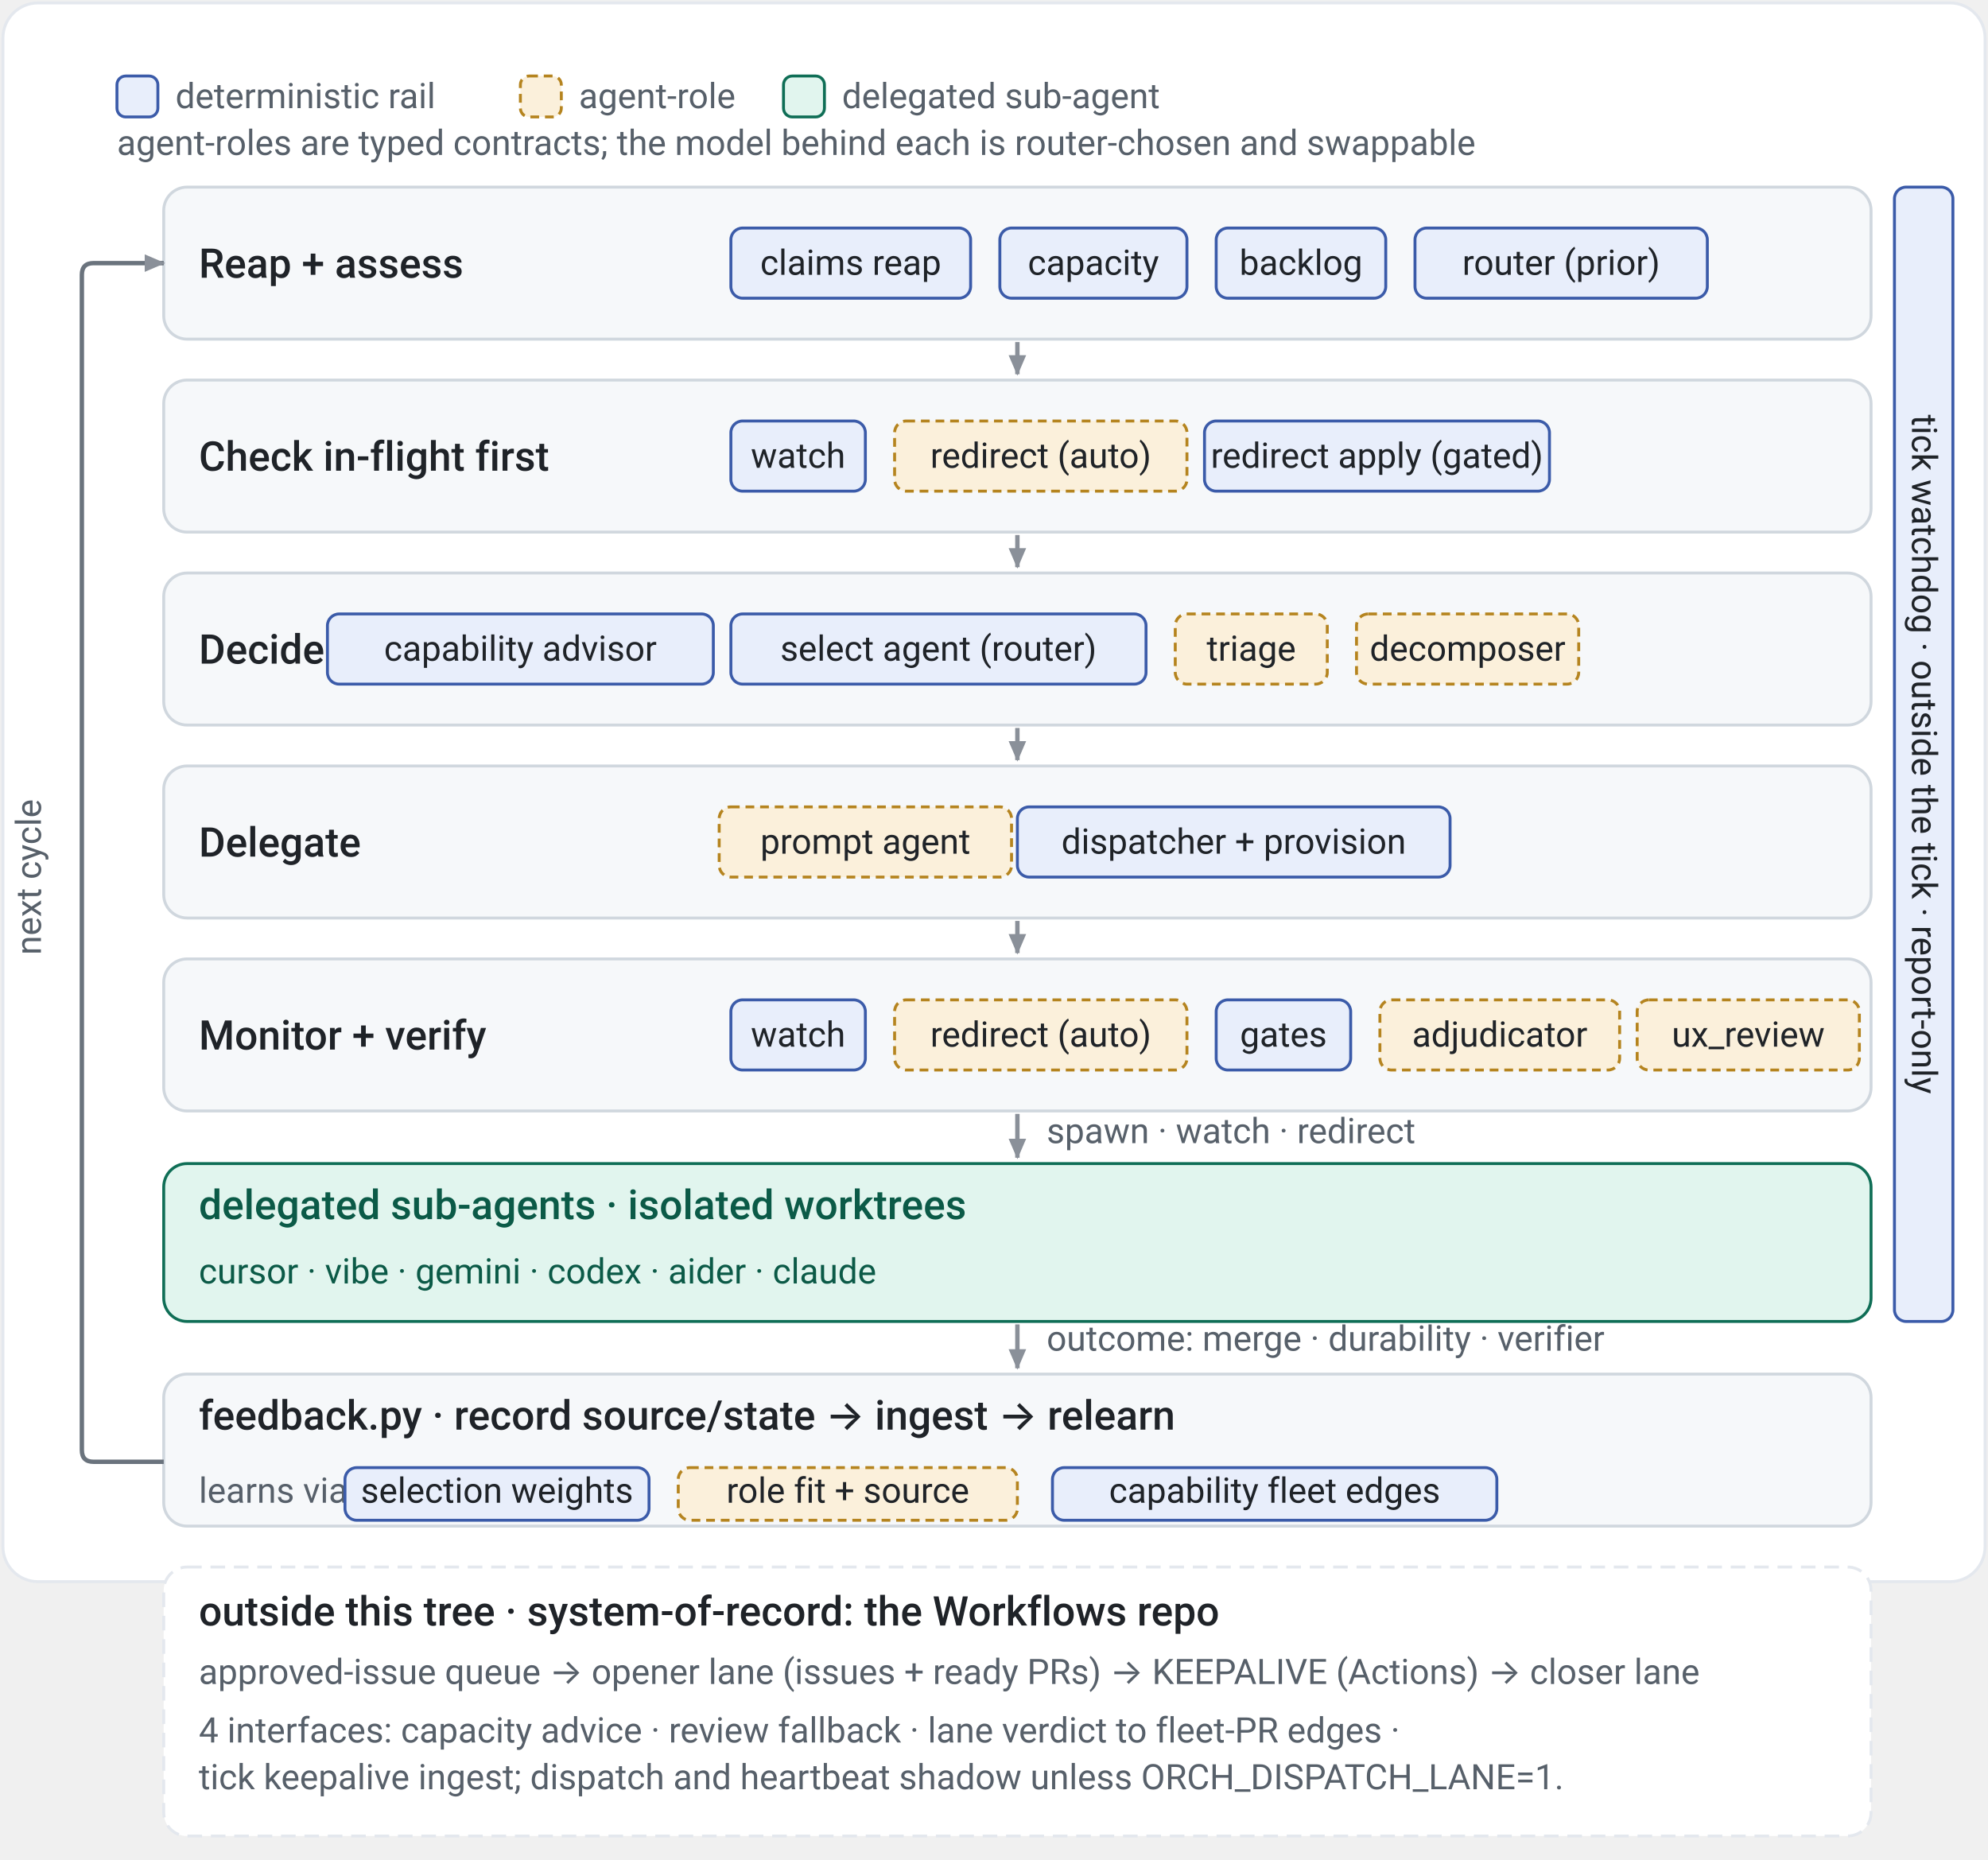
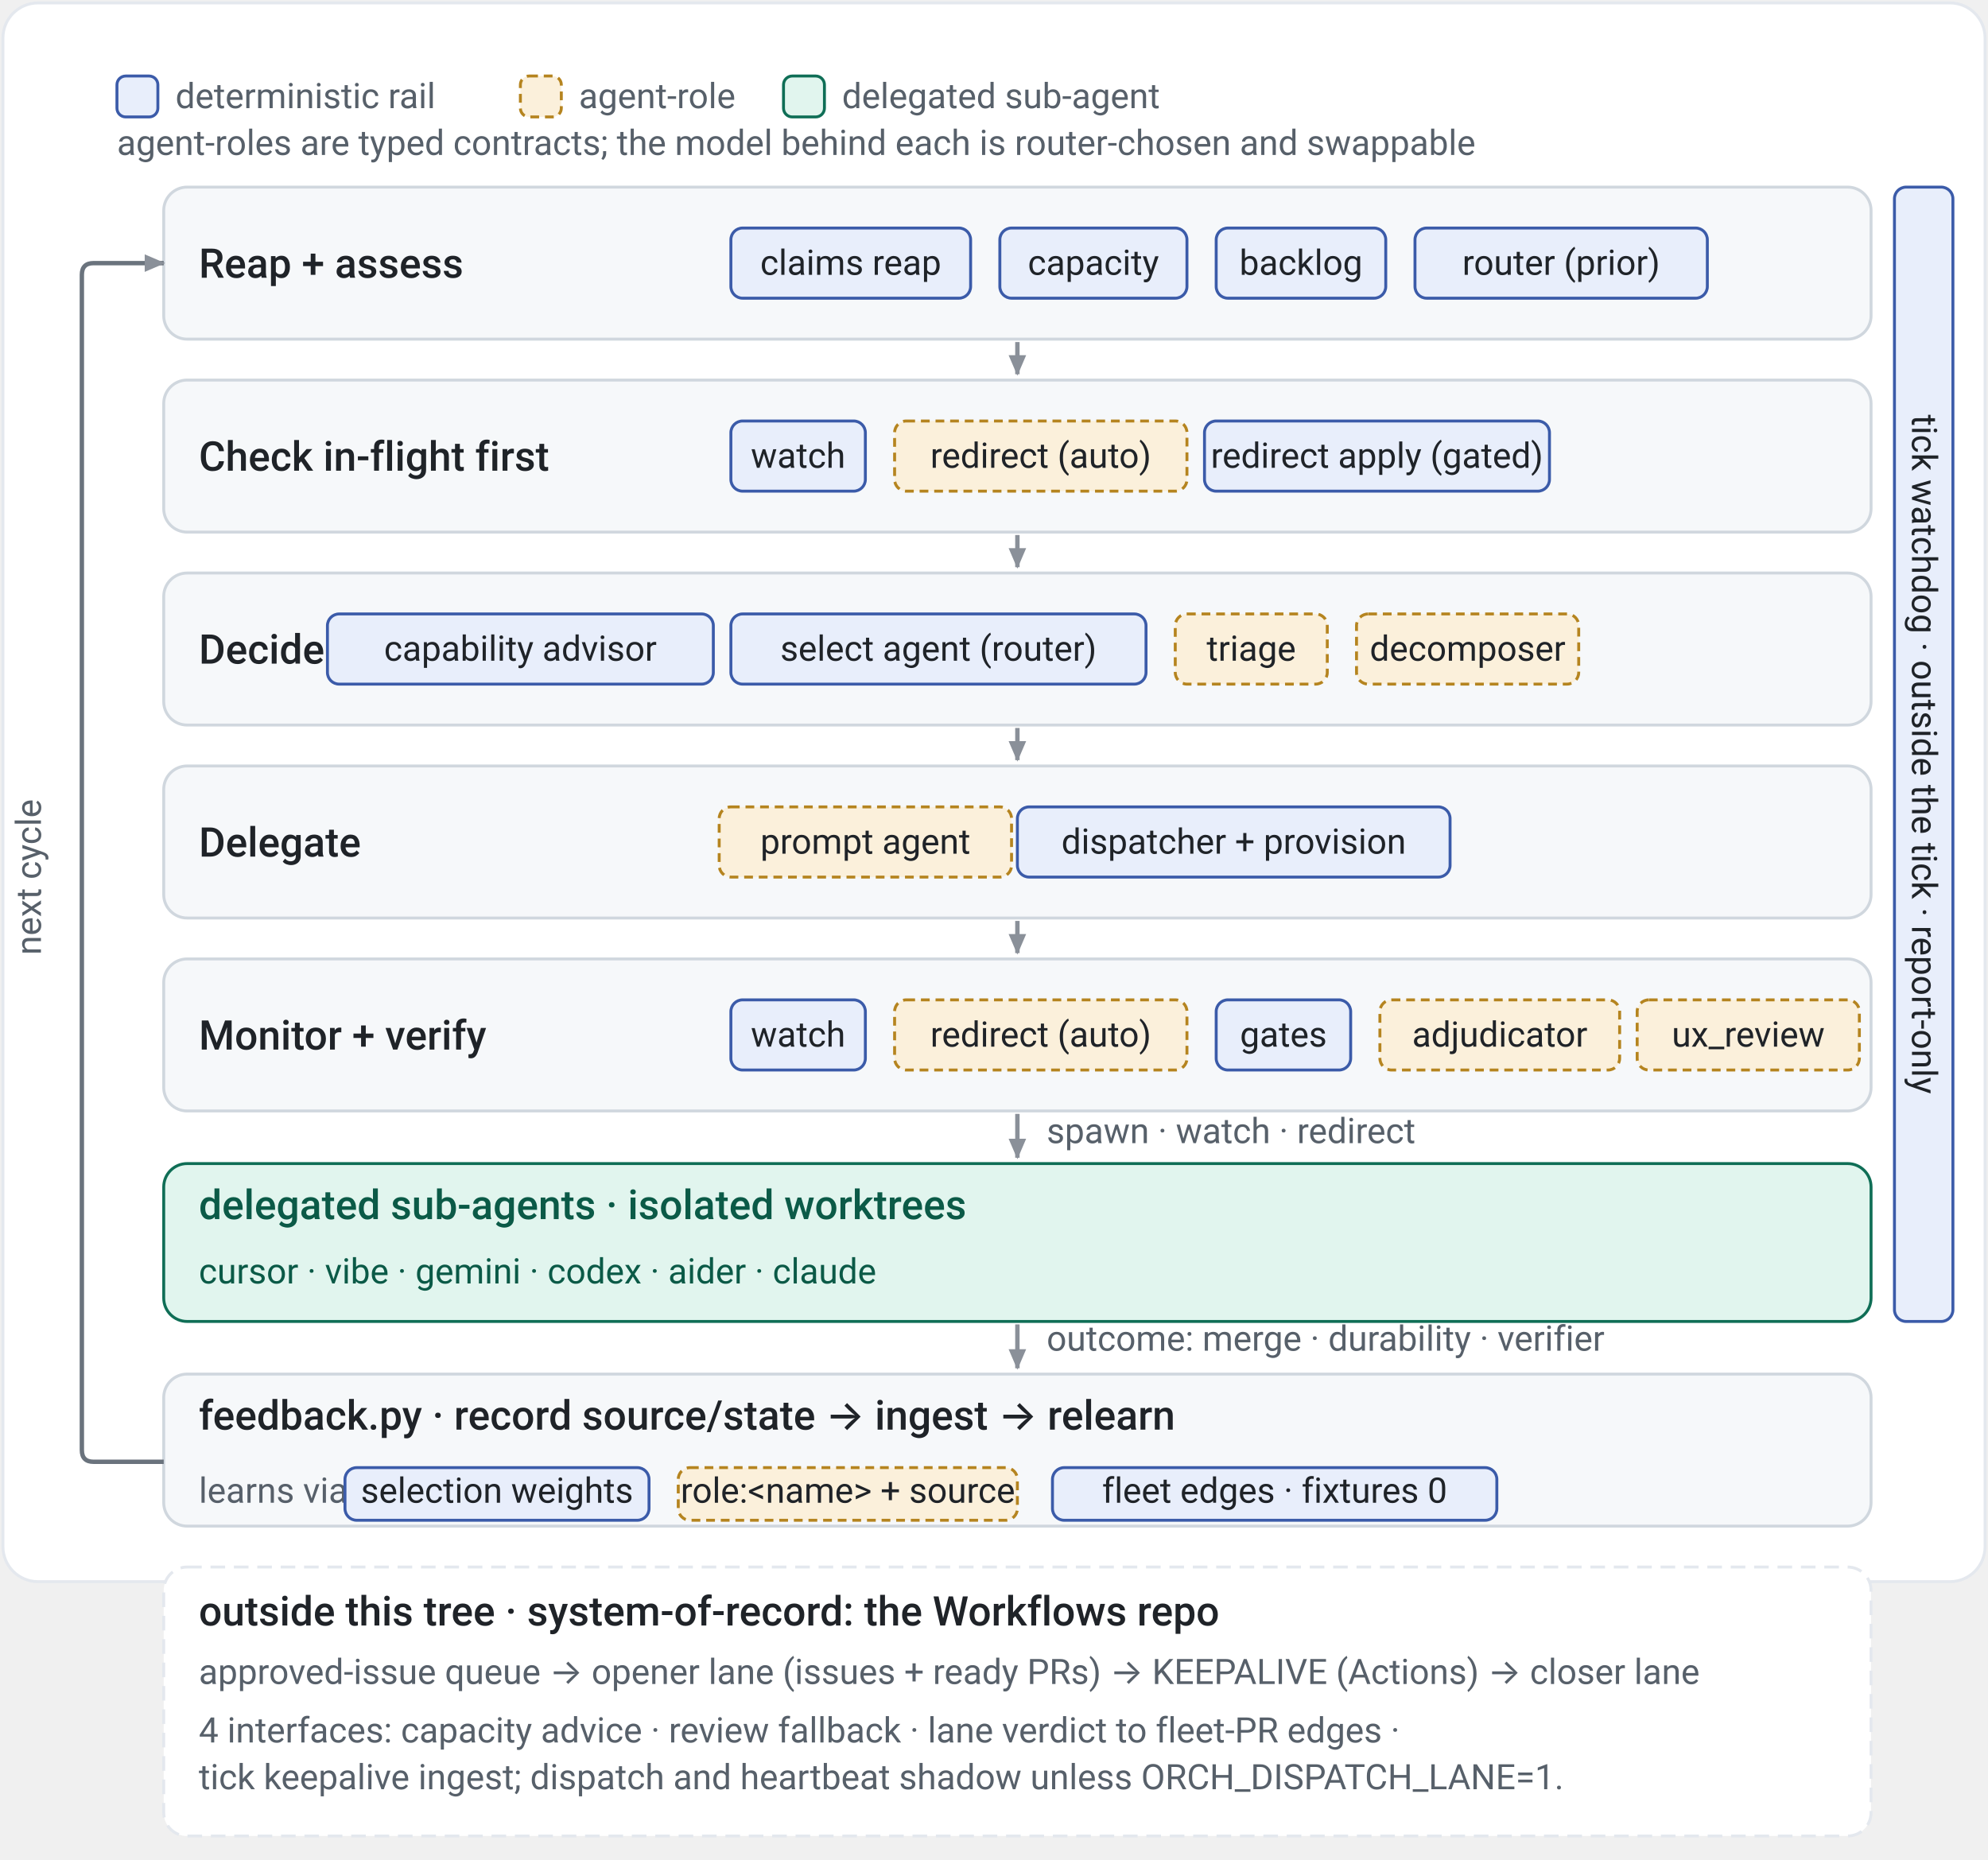
<svg xmlns="http://www.w3.org/2000/svg" width="680" viewBox="0 0 680 636" role="img">
  <style>
  .bg{fill:#ffffff;stroke:#e4e8ee;}
  .t,.th,.subhead{font:500 14px ui-sans-serif,system-ui,-apple-system,"Segoe UI",Roboto,sans-serif;fill:#1f2328;}
  .subhead{fill:#0b5a47;}
  .ts{font:400 12px ui-sans-serif,system-ui,-apple-system,"Segoe UI",Roboto,sans-serif;fill:#57606a;}
  .ct{font:400 12px ui-sans-serif,system-ui,-apple-system,"Segoe UI",Roboto,sans-serif;fill:#1f2328;}
  .ctsub{font:400 12px ui-sans-serif,system-ui,-apple-system,"Segoe UI",Roboto,sans-serif;fill:#0b5a47;}
  .stage{fill:#f6f8fa;stroke:#d0d7de;}
  .rail{fill:#e8eefb;stroke:#3b5ba9;}
  .role{fill:#fbf0db;stroke:#b5841f;stroke-dasharray:3 2;}
  .sub{fill:#e1f5ee;stroke:#0f6e56;}
  .arrow{stroke:#8a9099;stroke-width:1.5;fill:none;}
  .return{stroke:#6a737d;stroke-width:1.5;fill:none;}
</style>
  <defs>
    <marker id="ah" markerWidth="9" markerHeight="9" refX="6.5" refY="3" orient="auto" markerUnits="userSpaceOnUse">
      <path d="M0,0 L7,3 L0,6 Z" fill="#8a9099" />
    </marker>
  </defs>
  <rect class="bg" x="1" y="1" width="678" height="540" rx="12" />
  <rect class="rail" x="40" y="26" width="14" height="14" rx="3" />
  <text class="ts" x="60" y="37">deterministic rail</text>
  <rect class="role" x="178" y="26" width="14" height="14" rx="3" />
  <text class="ts" x="198" y="37">agent-role</text>
  <rect class="sub" x="268" y="26" width="14" height="14" rx="3" />
  <text class="ts" x="288" y="37">delegated sub-agent</text>
  <text class="ts" x="40" y="53">agent-roles are typed contracts; the model behind each is router-chosen and swappable</text>
  <rect class="stage" x="56" y="64" width="584" height="52" rx="8" />
  <text class="th" x="68" y="95">Reap + assess</text>
  <rect class="rail" x="250" y="78" width="82" height="24" rx="4" />
  <text class="ct" x="291" y="94" text-anchor="middle">claims reap</text>
  <rect class="rail" x="342" y="78" width="64" height="24" rx="4" />
  <text class="ct" x="374" y="94" text-anchor="middle">capacity</text>
  <rect class="rail" x="416" y="78" width="58" height="24" rx="4" />
  <text class="ct" x="445" y="94" text-anchor="middle">backlog</text>
  <rect class="rail" x="484" y="78" width="100" height="24" rx="4" />
  <text class="ct" x="534" y="94" text-anchor="middle">router (prior)</text>
  <rect class="stage" x="56" y="130" width="584" height="52" rx="8" />
  <text class="th" x="68" y="161">Check in-flight first</text>
  <rect class="rail" x="250" y="144" width="46" height="24" rx="4" />
  <text class="ct" x="273" y="160" text-anchor="middle">watch</text>
  <rect class="role" x="306" y="144" width="100" height="24" rx="4" />
  <text class="ct" x="356" y="160" text-anchor="middle">redirect (auto)</text>
  <rect class="rail" x="412" y="144" width="118" height="24" rx="4" />
  <text class="ct" x="471" y="160" text-anchor="middle">redirect apply (gated)</text>
  <rect class="stage" x="56" y="196" width="584" height="52" rx="8" />
  <text class="th" x="68" y="227">Decide</text>
  <rect class="rail" x="112" y="210" width="132" height="24" rx="4" />
  <text class="ct" x="178" y="226" text-anchor="middle">capability advisor</text>
  <rect class="rail" x="250" y="210" width="142" height="24" rx="4" />
  <text class="ct" x="321" y="226" text-anchor="middle">select agent (router)</text>
  <rect class="role" x="402" y="210" width="52" height="24" rx="4" />
  <text class="ct" x="428" y="226" text-anchor="middle">triage</text>
  <rect class="role" x="464" y="210" width="76" height="24" rx="4" />
  <text class="ct" x="502" y="226" text-anchor="middle">decomposer</text>
  <rect class="stage" x="56" y="262" width="584" height="52" rx="8" />
  <text class="th" x="68" y="293">Delegate</text>
  <rect class="role" x="246" y="276" width="100" height="24" rx="4" />
  <text class="ct" x="296" y="292" text-anchor="middle">prompt agent</text>
  <rect class="rail" x="348" y="276" width="148" height="24" rx="4" />
  <text class="ct" x="422" y="292" text-anchor="middle">dispatcher + provision</text>
  <rect class="stage" x="56" y="328" width="584" height="52" rx="8" />
  <text class="th" x="68" y="359">Monitor + verify</text>
  <rect class="rail" x="250" y="342" width="46" height="24" rx="4" />
  <text class="ct" x="273" y="358" text-anchor="middle">watch</text>
  <rect class="role" x="306" y="342" width="100" height="24" rx="4" />
  <text class="ct" x="356" y="358" text-anchor="middle">redirect (auto)</text>
  <rect class="rail" x="416" y="342" width="46" height="24" rx="4" />
  <text class="ct" x="439" y="358" text-anchor="middle">gates</text>
  <rect class="role" x="472" y="342" width="82" height="24" rx="4" />
  <text class="ct" x="513" y="358" text-anchor="middle">adjudicator</text>
  <rect class="role" x="560" y="342" width="76" height="24" rx="4" />
  <text class="ct" x="598" y="358" text-anchor="middle">ux_review</text>
  <line class="arrow" x1="348" y1="117" x2="348" y2="128" marker-end="url(#ah)" />
  <line class="arrow" x1="348" y1="183" x2="348" y2="194" marker-end="url(#ah)" />
  <line class="arrow" x1="348" y1="249" x2="348" y2="260" marker-end="url(#ah)" />
  <line class="arrow" x1="348" y1="315" x2="348" y2="326" marker-end="url(#ah)" />
  <line class="arrow" x1="348" y1="381" x2="348" y2="396" marker-end="url(#ah)" />
  <text class="ts" x="358" y="391">spawn · watch · redirect</text>
  <rect class="sub" x="56" y="398" width="584" height="54" rx="8" />
  <text class="subhead" x="68" y="417">delegated sub-agents · isolated worktrees</text>
  <text class="ctsub" x="68" y="439">cursor · vibe · gemini · codex · aider · claude</text>
  <line class="arrow" x1="348" y1="453" x2="348" y2="468" marker-end="url(#ah)" />
  <text class="ts" x="358" y="462">outcome: merge · durability · verifier</text>
  <rect class="stage" x="56" y="470" width="584" height="52" rx="8" />
  <text class="th" x="68" y="489">feedback.py · record source/state → ingest → relearn</text>
  <text class="ts" x="68" y="514">learns via outcomes:</text>
  <rect class="rail" x="118" y="502" width="104" height="18" rx="4" />
  <text class="ct" x="170" y="514" text-anchor="middle">selection weights</text>
  <rect class="role" x="232" y="502" width="116" height="18" rx="4" />
-   <text class="ct" x="290" y="514" text-anchor="middle">role fit + source</text>
+   <text class="ct" x="290" y="514" text-anchor="middle">role:&lt;name&gt; + source</text>
  <rect class="rail" x="360" y="502" width="152" height="18" rx="4" />
-   <text class="ct" x="436" y="514" text-anchor="middle">capability fleet edges</text>
+   <text class="ct" x="436" y="514" text-anchor="middle">fleet edges · fixtures 0</text>
  <path class="return" d="M56,500 L32,500 Q28,500 28,496 L28,94 Q28,90 32,90 L56,90" marker-end="url(#ah)" />
  <text class="ts" x="14" y="300" text-anchor="middle" transform="rotate(-90 14 300)">next cycle</text>
  <rect class="rail" x="648" y="64" width="20" height="388" rx="4" />
  <text class="ct" x="654" y="258" text-anchor="middle" transform="rotate(90 654 258)">tick watchdog · outside the tick · report-only</text>
  <rect class="bg" x="56" y="536" width="584" height="92" rx="8" stroke-dasharray="5 3" />
  <text class="th" x="68" y="556">outside this tree · system-of-record: the Workflows repo</text>
  <text class="ts" x="68" y="576">approved-issue queue → opener lane (issues + ready PRs) → KEEPALIVE (Actions) → closer lane</text>
  <text class="ts" x="68" y="596">4 interfaces: capacity advice · review fallback · lane verdict to fleet-PR edges ·</text>
  <text class="ts" x="68" y="612">tick keepalive ingest; dispatch and heartbeat shadow unless ORCH_DISPATCH_LANE=1.</text>
</svg>
